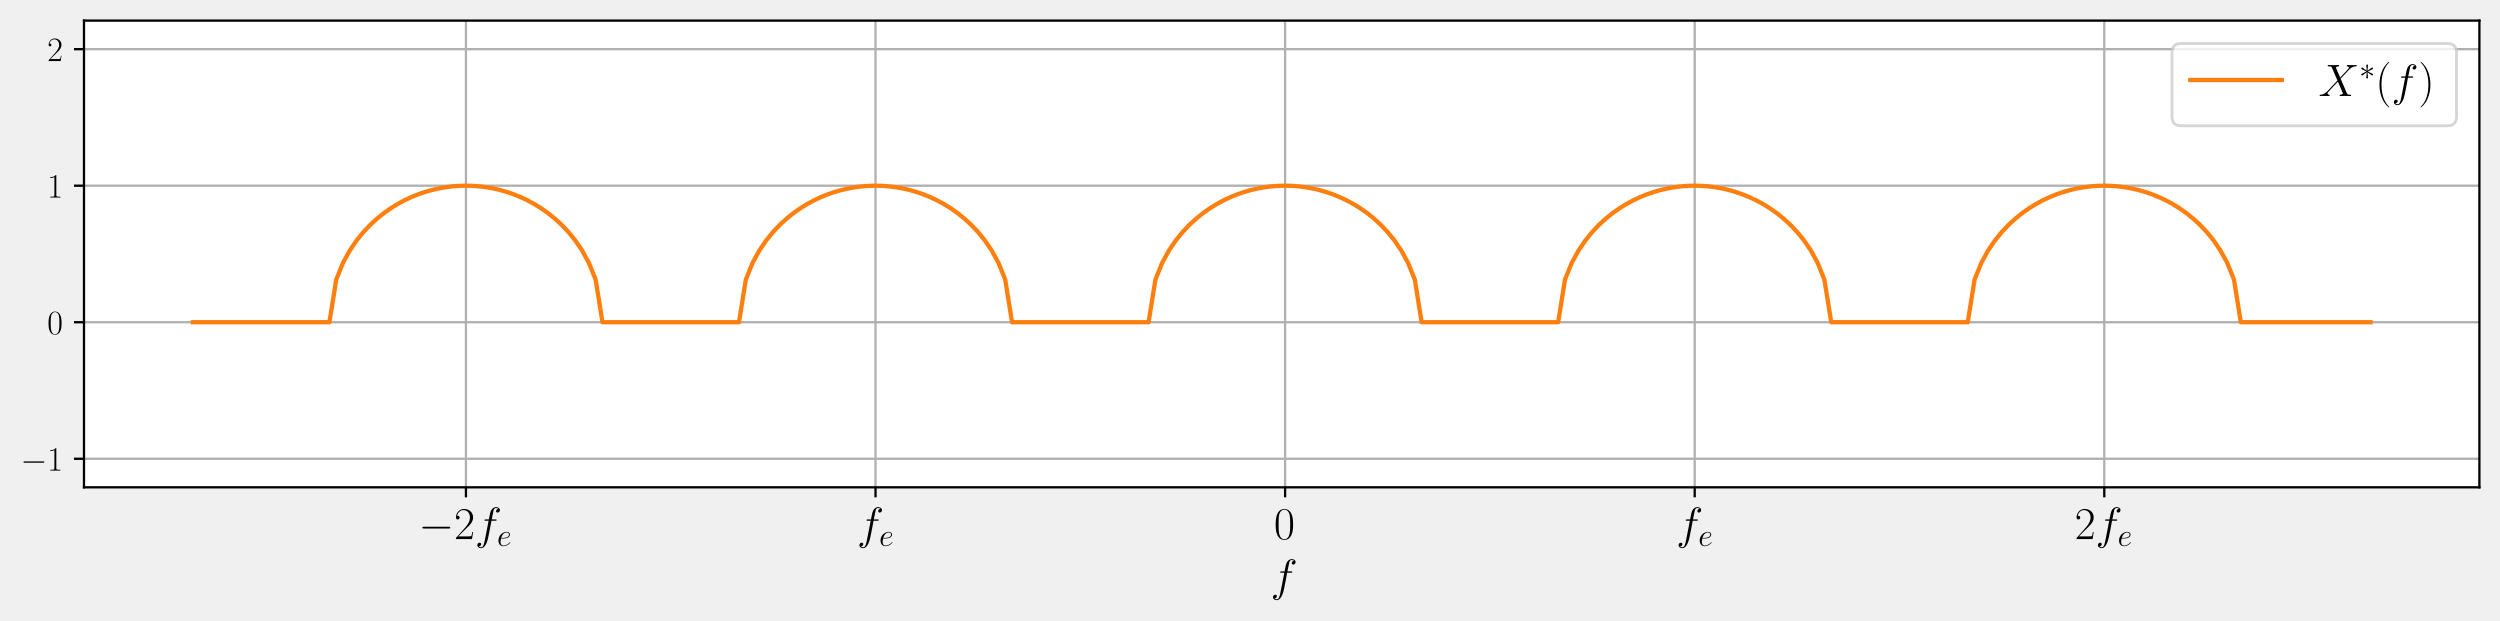
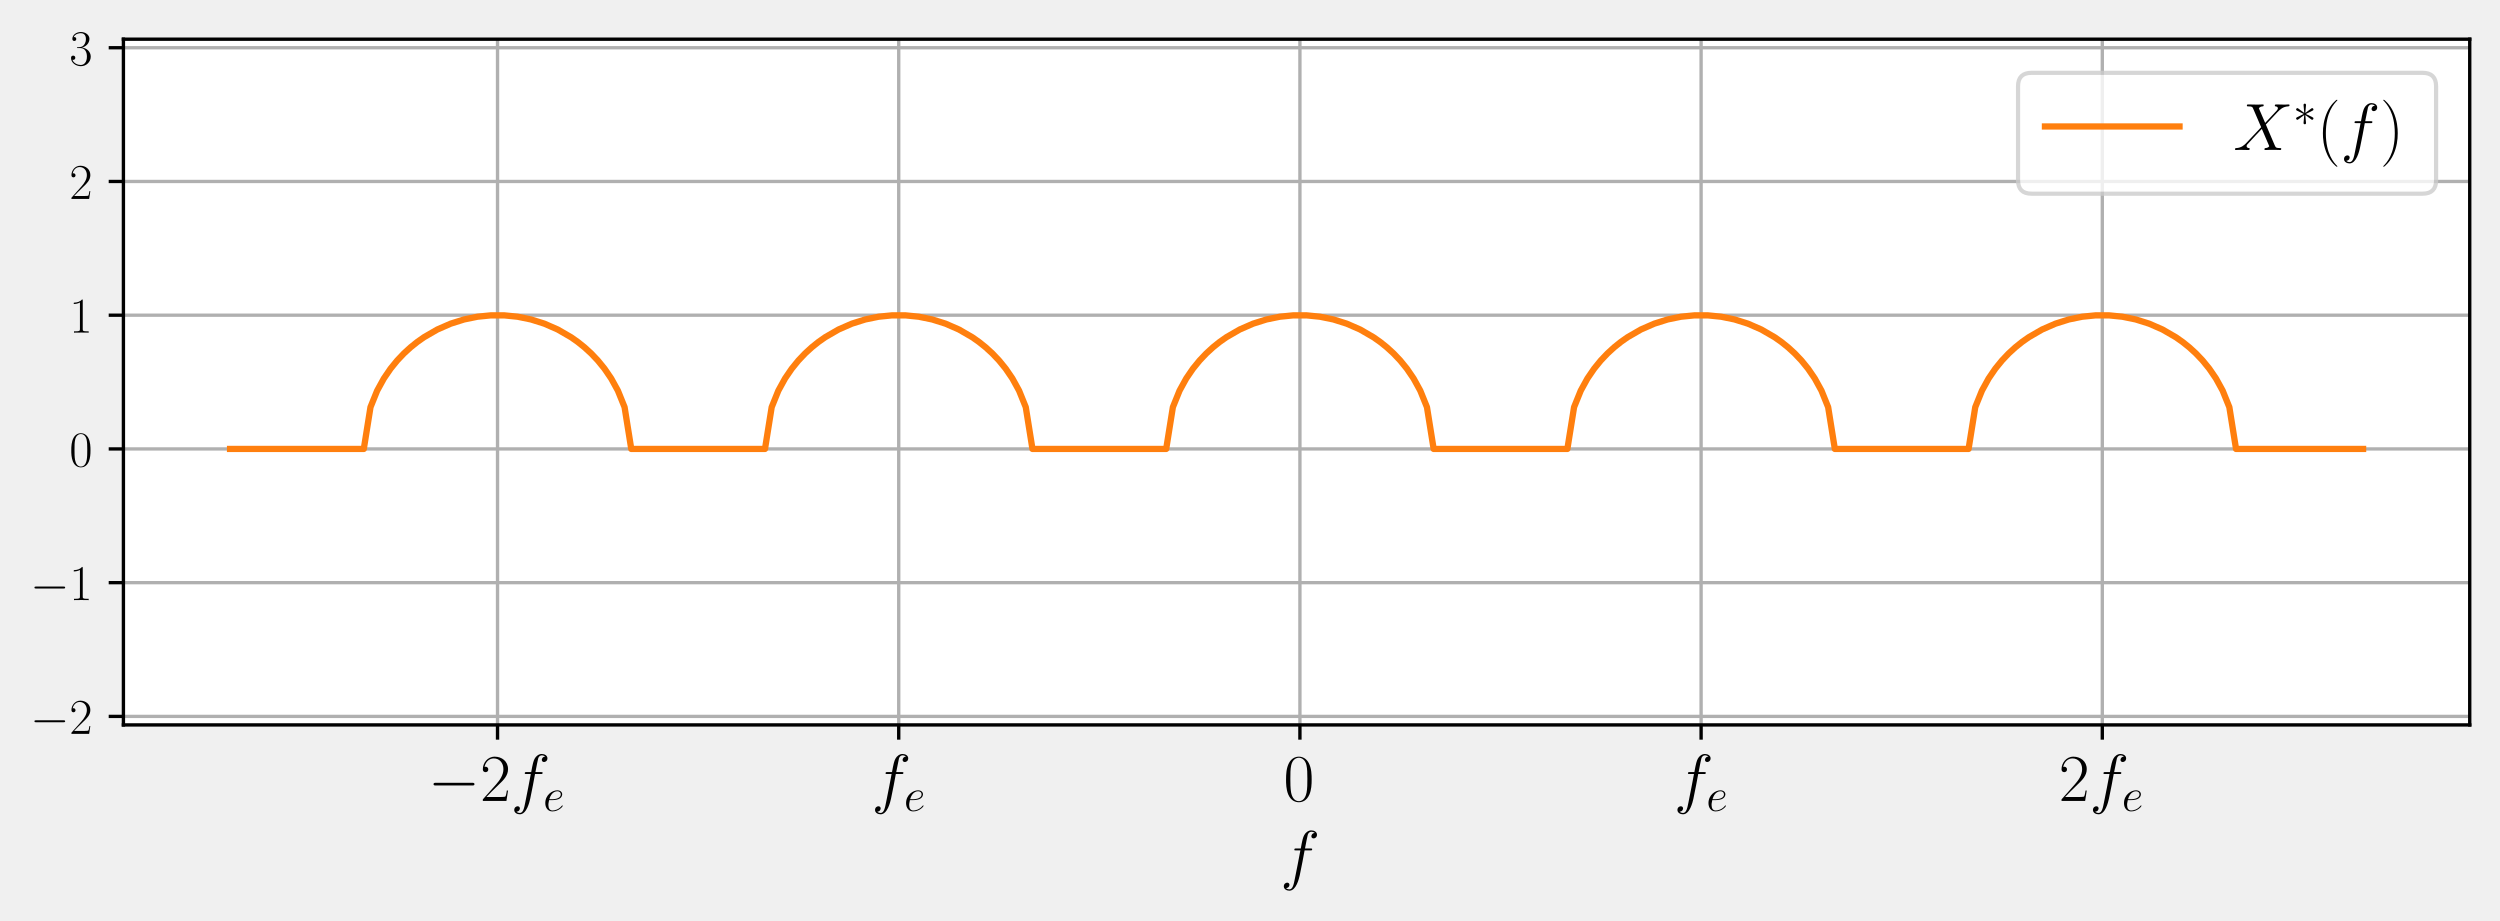
- <svg xmlns="http://www.w3.org/2000/svg" xmlns:xlink="http://www.w3.org/1999/xlink" height="216.818pt" version="1.1" viewBox="0 0 873.551 216.818" width="873.551pt">
+ <svg xmlns="http://www.w3.org/2000/svg" xmlns:xlink="http://www.w3.org/1999/xlink" height="218.939pt" version="1.1" viewBox="0 0 594.551 218.939" width="594.551pt">
  <defs>
    <style type="text/css">*{stroke-linecap:butt;stroke-linejoin:round;}</style>
  </defs>
  <g id="figure_1">
    <g id="patch_1">
-       <path d="M 0 216.818  L 873.551 216.818  L 873.551 0  L 0 0  z " style="fill:none;" />
+       <path d="M 0 218.939  L 594.551 218.939  L 594.551 -0  L 0 -0  z " style="fill:none;" />
    </g>
    <g id="axes_1">
      <g id="patch_2">
-         <path d="M 29.351 170.28  L 866.351 170.28  L 866.351 7.2  L 29.351 7.2  z " style="fill:#ffffff;" />
+         <path d="M 29.351 172.401  L 587.351 172.401  L 587.351 9.321  L 29.351 9.321  z " style="fill:#ffffff;" />
      </g>
      <g id="matplotlib.axis_1">
        <g id="xtick_1">
          <g id="line2d_1">
-             <path clip-path="url(#p3c7295d497)" d="M 162.809 170.28  L 162.809 7.2  " style="fill:none;stroke:#b0b0b0;stroke-linecap:square;stroke-width:0.8;" />
+             <path clip-path="url(#p5ac6baaa8f)" d="M 118.323 172.401  L 118.323 9.321  " style="fill:none;stroke:#b0b0b0;stroke-linecap:square;stroke-width:0.8;" />
          </g>
          <g id="line2d_2">
            <defs>
-               <path d="M 0 0  L 0 3.5  " id="mbf87433699" style="stroke:#000000;stroke-width:0.8;" />
+               <path d="M 0 0  L 0 3.5  " id="md7d4608003" style="stroke:#000000;stroke-width:0.8;" />
            </defs>
            <g>
-               <use style="stroke:#000000;stroke-width:0.8;" x="162.809" xlink:href="#mbf87433699" y="170.28" />
+               <use style="stroke:#000000;stroke-width:0.8;" x="118.323" xlink:href="#md7d4608003" y="172.401" />
            </g>
          </g>
          <g id="text_1">
-             <g transform="translate(146.2633 188.3496)scale(0.16 -0.16)">
+             <g transform="translate(101.7776 190.4705)scale(0.16 -0.16)">
              <defs>
                <path d="M 4218 1472  C 4326 1472 4442 1472 4442 1600  C 4442 1728 4326 1728 4218 1728  L 755 1728  C 646 1728 531 1728 531 1600  C 531 1472 646 1472 755 1472  L 4218 1472  z " id="CMSY10-0" transform="scale(0.015625)" />
                <path d="M 2669 990  L 2554 990  C 2490 537 2438 460 2413 422  C 2381 371 1920 371 1830 371  L 602 371  C 832 620 1280 1073 1824 1596  C 2214 1966 2669 2400 2669 3033  C 2669 3788 2067 4224 1395 4224  C 691 4224 262 3603 262 3027  C 262 2777 448 2745 525 2745  C 589 2745 781 2783 781 3007  C 781 3206 614 3264 525 3264  C 486 3264 448 3257 422 3244  C 544 3788 915 4057 1306 4057  C 1862 4057 2227 3616 2227 3033  C 2227 2477 1901 1998 1536 1583  L 262 147  L 262 0  L 2515 0  L 2669 990  z " id="CMR17-32" transform="scale(0.015625)" />
                <path d="M 2854 2566  C 2982 2566 3034 2566 3034 2687  C 3034 2752 2982 2752 2867 2752  L 2349 2752  C 2470 3398 2560 3846 2611 4051  C 2650 4204 2784 4351 2950 4351  C 3085 4351 3219 4294 3283 4236  C 3034 4211 2957 4025 2957 3916  C 2957 3788 3053 3712 3174 3712  C 3302 3712 3494 3820 3494 4064  C 3494 4332 3226 4480 2944 4480  C 2669 4480 2400 4275 2272 4025  C 2157 3801 2093 3573 1946 2752  L 1517 2752  C 1395 2752 1331 2752 1331 2636  C 1331 2566 1370 2566 1498 2566  L 1907 2566  C 1792 1977 1530 545 1382 -132  C 1274 -685 1178 -1152 858 -1152  C 838 -1152 653 -1152 538 -1031  C 864 -1005 864 -724 864 -717  C 864 -589 768 -512 646 -512  C 518 -512 326 -621 326 -865  C 326 -1140 608 -1280 858 -1280  C 1510 -1280 1779 -113 1850 203  C 1965 691 2278 2376 2310 2566  L 2854 2566  z " id="CMMI12-66" transform="scale(0.015625)" />
                <path d="M 1146 1472  C 1318 1472 1754 1484 2061 1600  C 2547 1786 2592 2160 2592 2275  C 2592 2559 2349 2816 1926 2816  C 1254 2816 288 2205 288 1066  C 288 400 672 -64 1254 -64  C 2125 -64 2675 609 2675 691  C 2675 729 2637 761 2611 761  C 2592 761 2586 755 2528 698  C 2118 159 1510 64 1267 64  C 902 64 710 349 710 818  C 710 907 710 1066 806 1472  L 1146 1472  z M 838 1600  C 1114 2591 1722 2687 1926 2687  C 2208 2687 2400 2520 2400 2275  C 2400 1600 1376 1600 1107 1600  L 838 1600  z " id="CMMI12-65" transform="scale(0.015625)" />
              </defs>
              <use transform="scale(0.996264)" xlink:href="#CMSY10-0" />
              <use transform="translate(77.48747 0)scale(0.996264)" xlink:href="#CMR17-32" />
              <use transform="translate(123.1779 0)scale(0.996264)" xlink:href="#CMMI12-66" />
              <use transform="translate(171.2612 -14.94392)scale(0.697382)" xlink:href="#CMMI12-65" />
            </g>
          </g>
        </g>
        <g id="xtick_2">
          <g id="line2d_3">
-             <path clip-path="url(#p3c7295d497)" d="M 305.926 170.28  L 305.926 7.2  " style="fill:none;stroke:#b0b0b0;stroke-linecap:square;stroke-width:0.8;" />
+             <path clip-path="url(#p5ac6baaa8f)" d="M 213.735 172.401  L 213.735 9.321  " style="fill:none;stroke:#b0b0b0;stroke-linecap:square;stroke-width:0.8;" />
          </g>
          <g id="line2d_4">
            <g>
-               <use style="stroke:#000000;stroke-width:0.8;" x="305.926" xlink:href="#mbf87433699" y="170.28" />
+               <use style="stroke:#000000;stroke-width:0.8;" x="213.735" xlink:href="#md7d4608003" y="172.401" />
            </g>
          </g>
          <g id="text_2">
-             <g transform="translate(299.482 188.3496)scale(0.16 -0.16)">
+             <g transform="translate(207.2904 190.4705)scale(0.16 -0.16)">
              <use transform="scale(0.996264)" xlink:href="#CMMI12-66" />
              <use transform="translate(48.08324 -14.94392)scale(0.697382)" xlink:href="#CMMI12-65" />
            </g>
          </g>
        </g>
        <g id="xtick_3">
          <g id="line2d_5">
-             <path clip-path="url(#p3c7295d497)" d="M 449.044 170.28  L 449.044 7.2  " style="fill:none;stroke:#b0b0b0;stroke-linecap:square;stroke-width:0.8;" />
+             <path clip-path="url(#p5ac6baaa8f)" d="M 309.147 172.401  L 309.147 9.321  " style="fill:none;stroke:#b0b0b0;stroke-linecap:square;stroke-width:0.8;" />
          </g>
          <g id="line2d_6">
            <g>
-               <use style="stroke:#000000;stroke-width:0.8;" x="449.044" xlink:href="#mbf87433699" y="170.28" />
+               <use style="stroke:#000000;stroke-width:0.8;" x="309.147" xlink:href="#md7d4608003" y="172.401" />
            </g>
          </g>
          <g id="text_3">
-             <g transform="translate(445.1421 188.3496)scale(0.16 -0.16)">
+             <g transform="translate(305.2446 190.4705)scale(0.16 -0.16)">
              <defs>
                <path d="M 2688 2038  C 2688 2430 2682 3099 2413 3613  C 2176 4063 1798 4224 1466 4224  C 1158 4224 768 4082 525 3620  C 269 3137 243 2539 243 2038  C 243 1671 250 1112 448 623  C 723 -39 1216 -128 1466 -128  C 1760 -128 2208 -7 2470 604  C 2662 1048 2688 1568 2688 2038  z M 1466 -26  C 1056 -26 813 328 723 816  C 653 1196 653 1749 653 2109  C 653 2604 653 3015 736 3407  C 858 3954 1216 4121 1466 4121  C 1728 4121 2067 3947 2189 3420  C 2272 3054 2278 2623 2278 2109  C 2278 1691 2278 1176 2202 797  C 2067 96 1690 -26 1466 -26  z " id="CMR17-30" transform="scale(0.015625)" />
              </defs>
              <use transform="scale(0.996264)" xlink:href="#CMR17-30" />
            </g>
          </g>
        </g>
        <g id="xtick_4">
          <g id="line2d_7">
-             <path clip-path="url(#p3c7295d497)" d="M 592.162 170.28  L 592.162 7.2  " style="fill:none;stroke:#b0b0b0;stroke-linecap:square;stroke-width:0.8;" />
+             <path clip-path="url(#p5ac6baaa8f)" d="M 404.558 172.401  L 404.558 9.321  " style="fill:none;stroke:#b0b0b0;stroke-linecap:square;stroke-width:0.8;" />
          </g>
          <g id="line2d_8">
            <g>
-               <use style="stroke:#000000;stroke-width:0.8;" x="592.162" xlink:href="#mbf87433699" y="170.28" />
+               <use style="stroke:#000000;stroke-width:0.8;" x="404.558" xlink:href="#md7d4608003" y="172.401" />
            </g>
          </g>
          <g id="text_4">
-             <g transform="translate(585.7174 188.3496)scale(0.16 -0.16)">
+             <g transform="translate(398.114 190.4705)scale(0.16 -0.16)">
              <use transform="scale(0.996264)" xlink:href="#CMMI12-66" />
              <use transform="translate(48.08324 -14.94392)scale(0.697382)" xlink:href="#CMMI12-65" />
            </g>
          </g>
        </g>
        <g id="xtick_5">
          <g id="line2d_9">
-             <path clip-path="url(#p3c7295d497)" d="M 735.28 170.28  L 735.28 7.2  " style="fill:none;stroke:#b0b0b0;stroke-linecap:square;stroke-width:0.8;" />
+             <path clip-path="url(#p5ac6baaa8f)" d="M 499.97 172.401  L 499.97 9.321  " style="fill:none;stroke:#b0b0b0;stroke-linecap:square;stroke-width:0.8;" />
          </g>
          <g id="line2d_10">
            <g>
-               <use style="stroke:#000000;stroke-width:0.8;" x="735.28" xlink:href="#mbf87433699" y="170.28" />
+               <use style="stroke:#000000;stroke-width:0.8;" x="499.97" xlink:href="#md7d4608003" y="172.401" />
            </g>
          </g>
          <g id="text_5">
-             <g transform="translate(724.9331 188.3496)scale(0.16 -0.16)">
+             <g transform="translate(489.6238 190.4705)scale(0.16 -0.16)">
              <use transform="scale(0.996264)" xlink:href="#CMR17-32" />
              <use transform="translate(45.69048 0)scale(0.996264)" xlink:href="#CMMI12-66" />
              <use transform="translate(93.77371 -14.94392)scale(0.697382)" xlink:href="#CMMI12-65" />
            </g>
          </g>
        </g>
        <g id="text_6">
-           <g transform="translate(444.0048 206.5187)scale(0.16 -0.16)">
+           <g transform="translate(304.5048 208.6396)scale(0.16 -0.16)">
            <use transform="scale(0.996264)" xlink:href="#CMMI12-66" />
          </g>
        </g>
      </g>
      <g id="matplotlib.axis_2">
        <g id="ytick_1">
          <g id="line2d_11">
-             <path clip-path="url(#p3c7295d497)" d="M 29.351 160.299  L 866.351 160.299  " style="fill:none;stroke:#b0b0b0;stroke-linecap:square;stroke-width:0.8;" />
+             <path clip-path="url(#p5ac6baaa8f)" d="M 29.351 170.371  L 587.351 170.371  " style="fill:none;stroke:#b0b0b0;stroke-linecap:square;stroke-width:0.8;" />
          </g>
          <g id="line2d_12">
            <defs>
-               <path d="M 0 0  L -3.5 0  " id="m9564bf46c1" style="stroke:#000000;stroke-width:0.8;" />
+               <path d="M 0 0  L -3.5 0  " id="mb90a2fb90b" style="stroke:#000000;stroke-width:0.8;" />
            </defs>
            <g>
-               <use style="stroke:#000000;stroke-width:0.8;" x="29.351" xlink:href="#m9564bf46c1" y="160.299" />
+               <use style="stroke:#000000;stroke-width:0.8;" x="29.351" xlink:href="#mb90a2fb90b" y="170.371" />
            </g>
          </g>
          <g id="text_7">
-             <g transform="translate(7.2 164.4499)scale(0.12 -0.12)">
+             <g transform="translate(7.2 174.5218)scale(0.12 -0.12)">
+               <use transform="scale(0.996264)" xlink:href="#CMSY10-0" />
+               <use transform="translate(77.48747 0)scale(0.996264)" xlink:href="#CMR17-32" />
+             </g>
+           </g>
+         </g>
+         <g id="ytick_2">
+           <g id="line2d_13">
+             <path clip-path="url(#p5ac6baaa8f)" d="M 29.351 138.567  L 587.351 138.567  " style="fill:none;stroke:#b0b0b0;stroke-linecap:square;stroke-width:0.8;" />
+           </g>
+           <g id="line2d_14">
+             <g>
+               <use style="stroke:#000000;stroke-width:0.8;" x="29.351" xlink:href="#mb90a2fb90b" y="138.567" />
+             </g>
+           </g>
+           <g id="text_8">
+             <g transform="translate(7.2 142.7179)scale(0.12 -0.12)">
              <defs>
                <path d="M 1702 4083  C 1702 4217 1696 4224 1606 4224  C 1357 3927 979 3833 621 3820  C 602 3820 570 3820 563 3808  C 557 3795 557 3782 557 3648  C 755 3648 1088 3686 1344 3839  L 1344 467  C 1344 243 1331 166 781 166  L 589 166  L 589 0  C 896 6 1216 12 1523 12  C 1830 12 2150 6 2458 0  L 2458 166  L 2266 166  C 1715 166 1702 236 1702 467  L 1702 4083  z " id="CMR17-31" transform="scale(0.015625)" />
              </defs>
              <use transform="scale(0.996264)" xlink:href="#CMSY10-0" />
              <use transform="translate(77.48747 0)scale(0.996264)" xlink:href="#CMR17-31" />
            </g>
          </g>
        </g>
-         <g id="ytick_2">
-           <g id="line2d_13">
-             <path clip-path="url(#p3c7295d497)" d="M 29.351 112.593  L 866.351 112.593  " style="fill:none;stroke:#b0b0b0;stroke-linecap:square;stroke-width:0.8;" />
-           </g>
-           <g id="line2d_14">
-             <g>
-               <use style="stroke:#000000;stroke-width:0.8;" x="29.351" xlink:href="#m9564bf46c1" y="112.593" />
-             </g>
-           </g>
-           <g id="text_8">
-             <g transform="translate(16.49849 116.744)scale(0.12 -0.12)">
-               <use transform="scale(0.996264)" xlink:href="#CMR17-30" />
-             </g>
-           </g>
-         </g>
        <g id="ytick_3">
          <g id="line2d_15">
-             <path clip-path="url(#p3c7295d497)" d="M 29.351 64.887  L 866.351 64.887  " style="fill:none;stroke:#b0b0b0;stroke-linecap:square;stroke-width:0.8;" />
+             <path clip-path="url(#p5ac6baaa8f)" d="M 29.351 106.763  L 587.351 106.763  " style="fill:none;stroke:#b0b0b0;stroke-linecap:square;stroke-width:0.8;" />
          </g>
          <g id="line2d_16">
            <g>
-               <use style="stroke:#000000;stroke-width:0.8;" x="29.351" xlink:href="#m9564bf46c1" y="64.887" />
+               <use style="stroke:#000000;stroke-width:0.8;" x="29.351" xlink:href="#mb90a2fb90b" y="106.763" />
            </g>
          </g>
          <g id="text_9">
-             <g transform="translate(16.49849 69.03814)scale(0.12 -0.12)">
-               <use transform="scale(0.996264)" xlink:href="#CMR17-31" />
+             <g transform="translate(16.49849 110.914)scale(0.12 -0.12)">
+               <use transform="scale(0.996264)" xlink:href="#CMR17-30" />
            </g>
          </g>
        </g>
        <g id="ytick_4">
          <g id="line2d_17">
-             <path clip-path="url(#p3c7295d497)" d="M 29.351 17.181  L 866.351 17.181  " style="fill:none;stroke:#b0b0b0;stroke-linecap:square;stroke-width:0.8;" />
+             <path clip-path="url(#p5ac6baaa8f)" d="M 29.351 74.959  L 587.351 74.959  " style="fill:none;stroke:#b0b0b0;stroke-linecap:square;stroke-width:0.8;" />
          </g>
          <g id="line2d_18">
            <g>
-               <use style="stroke:#000000;stroke-width:0.8;" x="29.351" xlink:href="#m9564bf46c1" y="17.181" />
+               <use style="stroke:#000000;stroke-width:0.8;" x="29.351" xlink:href="#mb90a2fb90b" y="74.959" />
            </g>
          </g>
          <g id="text_10">
-             <g transform="translate(16.49849 21.33224)scale(0.12 -0.12)">
+             <g transform="translate(16.49849 79.11004)scale(0.12 -0.12)">
+               <use transform="scale(0.996264)" xlink:href="#CMR17-31" />
+             </g>
+           </g>
+         </g>
+         <g id="ytick_5">
+           <g id="line2d_19">
+             <path clip-path="url(#p5ac6baaa8f)" d="M 29.351 43.155  L 587.351 43.155  " style="fill:none;stroke:#b0b0b0;stroke-linecap:square;stroke-width:0.8;" />
+           </g>
+           <g id="line2d_20">
+             <g>
+               <use style="stroke:#000000;stroke-width:0.8;" x="29.351" xlink:href="#mb90a2fb90b" y="43.155" />
+             </g>
+           </g>
+           <g id="text_11">
+             <g transform="translate(16.49849 47.30611)scale(0.12 -0.12)">
              <use transform="scale(0.996264)" xlink:href="#CMR17-32" />
            </g>
          </g>
        </g>
-       </g>
-       <g id="line2d_19">
-         <path clip-path="url(#p3c7295d497)" d="M 67.397 112.593  L 115.103 112.593  L 117.488 97.697  L 119.873 91.798  L 122.259 87.462  L 124.644 83.969  L 127.029 81.038  L 129.415 78.524  L 131.8 76.34  L 134.185 74.428  L 136.57 72.751  L 138.956 71.278  L 141.341 69.99  L 143.726 68.87  L 146.112 67.904  L 148.497 67.084  L 150.882 66.402  L 153.268 65.851  L 155.653 65.427  L 158.038 65.126  L 160.423 64.947  L 162.809 64.887  L 165.194 64.947  L 167.579 65.126  L 169.965 65.427  L 172.35 65.851  L 174.735 66.402  L 177.121 67.084  L 179.506 67.904  L 181.891 68.87  L 184.276 69.99  L 186.662 71.278  L 189.047 72.751  L 191.432 74.428  L 193.818 76.34  L 196.203 78.524  L 198.588 81.038  L 200.973 83.969  L 203.359 87.462  L 205.744 91.798  L 208.129 97.697  L 210.515 112.593  L 258.221 112.593  L 260.606 97.697  L 262.991 91.798  L 265.376 87.462  L 267.762 83.969  L 270.147 81.038  L 272.532 78.524  L 274.918 76.34  L 277.303 74.428  L 279.688 72.751  L 282.073 71.278  L 284.459 69.99  L 286.844 68.87  L 289.229 67.904  L 291.615 67.084  L 294 66.402  L 296.385 65.851  L 298.771 65.427  L 301.156 65.126  L 303.541 64.947  L 305.926 64.887  L 308.312 64.947  L 310.697 65.126  L 313.082 65.427  L 315.468 65.851  L 317.853 66.402  L 320.238 67.084  L 322.623 67.904  L 325.009 68.87  L 327.394 69.99  L 329.779 71.278  L 332.165 72.751  L 334.55 74.428  L 336.935 76.34  L 339.321 78.524  L 341.706 81.038  L 344.091 83.969  L 346.476 87.462  L 348.862 91.798  L 351.247 97.697  L 353.632 112.593  L 401.338 112.593  L 403.724 97.697  L 406.109 91.798  L 408.494 87.462  L 410.879 83.969  L 413.265 81.038  L 415.65 78.524  L 418.035 76.34  L 420.421 74.428  L 422.806 72.751  L 425.191 71.278  L 427.576 69.99  L 429.962 68.87  L 432.347 67.904  L 434.732 67.084  L 437.118 66.402  L 439.503 65.851  L 441.888 65.427  L 444.274 65.126  L 446.659 64.947  L 449.044 64.887  L 451.429 64.947  L 453.815 65.126  L 456.2 65.427  L 458.585 65.851  L 460.971 66.402  L 463.356 67.084  L 465.741 67.904  L 468.126 68.87  L 470.512 69.99  L 472.897 71.278  L 475.282 72.751  L 477.668 74.428  L 480.053 76.34  L 482.438 78.524  L 484.824 81.038  L 487.209 83.969  L 489.594 87.462  L 491.979 91.798  L 494.365 97.697  L 496.75 112.593  L 544.456 112.593  L 546.841 97.697  L 549.227 91.798  L 551.612 87.462  L 553.997 83.969  L 556.382 81.038  L 558.768 78.524  L 561.153 76.34  L 563.538 74.428  L 565.924 72.751  L 568.309 71.278  L 570.694 69.99  L 573.079 68.87  L 575.465 67.904  L 577.85 67.084  L 580.235 66.402  L 582.621 65.851  L 585.006 65.427  L 587.391 65.126  L 589.777 64.947  L 592.162 64.887  L 594.547 64.947  L 596.932 65.126  L 599.318 65.427  L 601.703 65.851  L 604.088 66.402  L 606.474 67.084  L 608.859 67.904  L 611.244 68.87  L 613.629 69.99  L 616.015 71.278  L 618.4 72.751  L 620.785 74.428  L 623.171 76.34  L 625.556 78.524  L 627.941 81.038  L 630.327 83.969  L 632.712 87.462  L 635.097 91.798  L 637.482 97.697  L 639.868 112.593  L 687.574 112.593  L 689.959 97.697  L 692.344 91.798  L 694.73 87.462  L 697.115 83.969  L 699.5 81.038  L 701.885 78.524  L 704.271 76.34  L 706.656 74.428  L 709.041 72.751  L 711.427 71.278  L 713.812 69.99  L 716.197 68.87  L 718.582 67.904  L 720.968 67.084  L 723.353 66.402  L 725.738 65.851  L 728.124 65.427  L 730.509 65.126  L 732.894 64.947  L 735.28 64.887  L 737.665 64.947  L 740.05 65.126  L 742.435 65.427  L 744.821 65.851  L 747.206 66.402  L 749.591 67.084  L 751.977 67.904  L 754.362 68.87  L 756.747 69.99  L 759.132 71.278  L 761.518 72.751  L 763.903 74.428  L 766.288 76.34  L 768.674 78.524  L 771.059 81.038  L 773.444 83.969  L 775.83 87.462  L 778.215 91.798  L 780.6 97.697  L 782.985 112.593  L 828.306 112.593  L 828.306 112.593  " style="fill:none;stroke:#ff7f0e;stroke-linecap:square;stroke-width:1.5;" />
+         <g id="ytick_6">
+           <g id="line2d_21">
+             <path clip-path="url(#p5ac6baaa8f)" d="M 29.351 11.351  L 587.351 11.351  " style="fill:none;stroke:#b0b0b0;stroke-linecap:square;stroke-width:0.8;" />
+           </g>
+           <g id="line2d_22">
+             <g>
+               <use style="stroke:#000000;stroke-width:0.8;" x="29.351" xlink:href="#mb90a2fb90b" y="11.351" />
+             </g>
+           </g>
+           <g id="text_12">
+             <g transform="translate(16.49849 15.50218)scale(0.12 -0.12)">
+               <defs>
+                 <path d="M 1414 2176  C 1984 2176 2234 1673 2234 1094  C 2234 322 1824 25 1453 25  C 1114 25 563 193 390 691  C 422 678 454 678 486 678  C 640 678 755 780 755 947  C 755 1132 614 1216 486 1216  C 378 1216 211 1164 211 927  C 211 335 787 -128 1466 -128  C 2176 -128 2720 432 2720 1087  C 2720 1718 2208 2176 1600 2246  C 2086 2347 2554 2776 2554 3353  C 2554 3856 2048 4224 1472 4224  C 890 4224 378 3862 378 3347  C 378 3123 544 3084 627 3084  C 762 3084 877 3167 877 3334  C 877 3500 762 3584 627 3584  C 602 3584 570 3584 544 3571  C 730 3999 1235 4076 1459 4076  C 1683 4076 2106 3966 2106 3347  C 2106 3167 2080 2851 1862 2574  C 1670 2329 1453 2316 1242 2297  C 1210 2297 1062 2284 1037 2284  C 992 2278 966 2272 966 2227  C 966 2182 973 2176 1101 2176  L 1414 2176  z " id="CMR17-33" transform="scale(0.015625)" />
+               </defs>
+               <use transform="scale(0.996264)" xlink:href="#CMR17-33" />
+             </g>
+           </g>
+         </g>
+       </g>
+       <g id="line2d_23">
+         <path clip-path="url(#p5ac6baaa8f)" d="M 54.715 106.763  L 86.519 106.763  L 88.109 96.832  L 89.699 92.9  L 91.29 90.009  L 92.88 87.681  L 94.47 85.727  L 96.06 84.05  L 97.65 82.594  L 99.241 81.32  L 100.831 80.201  L 104.011 78.361  L 107.192 76.971  L 110.372 75.969  L 113.552 75.319  L 116.733 74.999  L 119.913 74.999  L 123.094 75.319  L 126.274 75.969  L 129.454 76.971  L 132.635 78.361  L 135.815 80.201  L 137.405 81.32  L 138.996 82.594  L 140.586 84.05  L 142.176 85.727  L 143.766 87.681  L 145.356 90.009  L 146.947 92.9  L 148.537 96.832  L 150.127 106.763  L 181.931 106.763  L 183.521 96.832  L 185.111 92.9  L 186.701 90.009  L 188.292 87.681  L 189.882 85.727  L 191.472 84.05  L 193.062 82.594  L 194.652 81.32  L 196.243 80.201  L 199.423 78.361  L 202.603 76.971  L 205.784 75.969  L 208.964 75.319  L 212.145 74.999  L 215.325 74.999  L 218.505 75.319  L 221.686 75.969  L 224.866 76.971  L 228.047 78.361  L 231.227 80.201  L 232.817 81.32  L 234.407 82.594  L 235.998 84.05  L 237.588 85.727  L 239.178 87.681  L 240.768 90.009  L 242.358 92.9  L 243.949 96.832  L 245.539 106.763  L 277.343 106.763  L 278.933 96.832  L 280.523 92.9  L 282.113 90.009  L 283.703 87.681  L 285.294 85.727  L 286.884 84.05  L 288.474 82.594  L 290.064 81.32  L 291.654 80.201  L 294.835 78.361  L 298.015 76.971  L 301.196 75.969  L 304.376 75.319  L 307.556 74.999  L 310.737 74.999  L 313.917 75.319  L 317.098 75.969  L 320.278 76.971  L 323.458 78.361  L 326.639 80.201  L 328.229 81.32  L 329.819 82.594  L 331.409 84.05  L 333 85.727  L 334.59 87.681  L 336.18 90.009  L 337.77 92.9  L 339.36 96.832  L 340.951 106.763  L 372.754 106.763  L 374.345 96.832  L 375.935 92.9  L 377.525 90.009  L 379.115 87.681  L 380.705 85.727  L 382.296 84.05  L 383.886 82.594  L 385.476 81.32  L 387.066 80.201  L 390.247 78.361  L 393.427 76.971  L 396.607 75.969  L 399.788 75.319  L 402.968 74.999  L 406.149 74.999  L 409.329 75.319  L 412.509 75.969  L 415.69 76.971  L 418.87 78.361  L 422.051 80.201  L 423.641 81.32  L 425.231 82.594  L 426.821 84.05  L 428.411 85.727  L 430.002 87.681  L 431.592 90.009  L 433.182 92.9  L 434.772 96.832  L 436.362 106.763  L 468.166 106.763  L 469.756 96.832  L 471.347 92.9  L 472.937 90.009  L 474.527 87.681  L 476.117 85.727  L 477.707 84.05  L 479.298 82.594  L 480.888 81.32  L 482.478 80.201  L 485.658 78.361  L 488.839 76.971  L 492.019 75.969  L 495.2 75.319  L 498.38 74.999  L 501.56 74.999  L 504.741 75.319  L 507.921 75.969  L 511.102 76.971  L 514.282 78.361  L 517.462 80.201  L 519.053 81.32  L 520.643 82.594  L 522.233 84.05  L 523.823 85.727  L 525.413 87.681  L 527.004 90.009  L 528.594 92.9  L 530.184 96.832  L 531.774 106.763  L 561.988 106.763  L 561.988 106.763  " style="fill:none;stroke:#ff7f0e;stroke-linecap:square;stroke-width:1.5;" />
      </g>
      <g id="patch_3">
-         <path d="M 29.351 170.28  L 29.351 7.2  " style="fill:none;stroke:#000000;stroke-linecap:square;stroke-linejoin:miter;stroke-width:0.8;" />
+         <path d="M 29.351 172.401  L 29.351 9.321  " style="fill:none;stroke:#000000;stroke-linecap:square;stroke-linejoin:miter;stroke-width:0.8;" />
      </g>
      <g id="patch_4">
-         <path d="M 866.351 170.28  L 866.351 7.2  " style="fill:none;stroke:#000000;stroke-linecap:square;stroke-linejoin:miter;stroke-width:0.8;" />
+         <path d="M 587.351 172.401  L 587.351 9.321  " style="fill:none;stroke:#000000;stroke-linecap:square;stroke-linejoin:miter;stroke-width:0.8;" />
      </g>
      <g id="patch_5">
-         <path d="M 29.351 170.28  L 866.351 170.28  " style="fill:none;stroke:#000000;stroke-linecap:square;stroke-linejoin:miter;stroke-width:0.8;" />
+         <path d="M 29.351 172.401  L 587.351 172.401  " style="fill:none;stroke:#000000;stroke-linecap:square;stroke-linejoin:miter;stroke-width:0.8;" />
      </g>
      <g id="patch_6">
-         <path d="M 29.351 7.2  L 866.351 7.2  " style="fill:none;stroke:#000000;stroke-linecap:square;stroke-linejoin:miter;stroke-width:0.8;" />
+         <path d="M 29.351 9.321  L 587.351 9.321  " style="fill:none;stroke:#000000;stroke-linecap:square;stroke-linejoin:miter;stroke-width:0.8;" />
      </g>
      <g id="legend_1">
        <g id="patch_7">
-           <path d="M 762.133 43.94  L 855.151 43.94  Q 858.351 43.94 858.351 40.74  L 858.351 18.4  Q 858.351 15.2 855.151 15.2  L 762.133 15.2  Q 758.933 15.2 758.933 18.4  L 758.933 40.74  Q 758.933 43.94 762.133 43.94  z " style="fill:#ffffff;opacity:0.8;stroke:#cccccc;stroke-linejoin:miter;" />
-         </g>
-         <g id="line2d_20">
-           <path d="M 765.333 27.955  L 797.333 27.955  " style="fill:none;stroke:#ff7f0e;stroke-linecap:square;stroke-width:1.5;" />
-         </g>
-         <g id="line2d_21" />
-         <g id="text_11">
-           <g transform="translate(810.1327 33.55517)scale(0.16 -0.16)">
+           <path d="M 483.133 46.061  L 576.151 46.061  Q 579.351 46.061 579.351 42.861  L 579.351 20.521  Q 579.351 17.321 576.151 17.321  L 483.133 17.321  Q 479.933 17.321 479.933 20.521  L 479.933 42.861  Q 479.933 46.061 483.133 46.061  z " style="fill:#ffffff;opacity:0.8;stroke:#cccccc;stroke-linejoin:miter;" />
+         </g>
+         <g id="line2d_24">
+           <path d="M 486.333 30.076  L 518.333 30.076  " style="fill:none;stroke:#ff7f0e;stroke-linecap:square;stroke-width:1.5;" />
+         </g>
+         <g id="line2d_25" />
+         <g id="text_13">
+           <g transform="translate(531.1327 35.67609)scale(0.16 -0.16)">
            <defs>
              <path d="M 3040 2586  L 2438 3981  C 2522 4134 2714 4159 2790 4166  C 2829 4166 2899 4172 2899 4281  C 2899 4352 2842 4352 2803 4352  C 2694 4352 2566 4339 2458 4339  L 2086 4339  C 1696 4339 1414 4352 1408 4352  C 1357 4352 1293 4352 1293 4230  C 1293 4166 1350 4166 1434 4166  C 1805 4166 1830 4102 1894 3949  L 2656 2179  L 1267 701  C 1037 453 762 211 288 185  C 211 179 160 179 160 64  C 160 44 166 0 237 0  C 326 0 422 12 512 12  L 813 12  C 1018 12 1242 0 1440 0  C 1485 0 1562 0 1562 115  C 1562 179 1517 185 1478 185  C 1350 198 1267 268 1267 370  C 1267 478 1344 555 1530 746  L 2099 1363  C 2240 1510 2579 1879 2720 2019  L 3392 453  C 3398 440 3424 376 3424 370  C 3424 312 3283 198 3078 185  C 3040 185 2970 179 2970 64  C 2970 0 3034 0 3066 0  C 3174 0 3302 12 3411 12  L 4115 12  C 4230 12 4352 0 4461 0  C 4506 0 4576 0 4576 121  C 4576 185 4512 185 4454 185  C 4070 191 4058 223 3949 459  L 3104 2433  L 3917 3300  C 3981 3363 4128 3523 4186 3586  C 4461 3873 4717 4134 5235 4166  C 5299 4172 5363 4172 5363 4281  C 5363 4352 5306 4352 5280 4352  C 5190 4352 5094 4339 5005 4339  L 4710 4339  C 4506 4339 4282 4352 4083 4352  C 4038 4352 3962 4352 3962 4236  C 3962 4172 4006 4166 4045 4166  C 4147 4153 4256 4102 4256 3981  L 4250 3968  C 4243 3924 4230 3860 4160 3784  L 3040 2586  z " id="CMMI12-58" transform="scale(0.015625)" />
              <path d="M 1760 2762  C 1766 2853 1766 3008 1600 3008  C 1498 3008 1414 2924 1434 2840  L 1434 2755  L 1523 1740  L 704 2349  C 646 2382 634 2395 589 2395  C 499 2395 416 2303 416 2212  C 416 2107 480 2081 544 2048  L 1453 1603  L 570 1164  C 467 1112 416 1085 416 987  C 416 889 499 804 589 804  C 634 804 646 804 806 928  L 1523 1459  L 1427 359  C 1427 224 1542 192 1594 192  C 1670 192 1766 236 1766 359  L 1670 1459  L 2490 850  C 2547 817 2560 804 2605 804  C 2694 804 2778 896 2778 987  C 2778 1085 2720 1118 2643 1157  C 2259 1354 2246 1354 1741 1596  L 2624 2035  C 2726 2087 2778 2113 2778 2212  C 2778 2310 2694 2395 2605 2395  C 2560 2395 2547 2395 2387 2271  L 1670 1740  L 1760 2762  z " id="CMSY10-3" transform="scale(0.015625)" />
              <path d="M 1958 -1562  C 1958 -1556 1958 -1543 1939 -1524  C 1645 -1223 858 -403 858 1596  C 858 3595 1632 4408 1946 4729  C 1946 4735 1958 4748 1958 4767  C 1958 4787 1939 4800 1914 4800  C 1843 4800 1299 4325 986 3620  C 666 2909 576 2218 576 1603  C 576 1141 621 360 1005 -467  C 1312 -1133 1837 -1600 1914 -1600  C 1946 -1600 1958 -1588 1958 -1562  z " id="CMR17-28" transform="scale(0.015625)" />
              <path d="M 1683 1596  C 1683 2057 1638 2839 1254 3665  C 947 4332 422 4800 346 4800  C 326 4800 301 4793 301 4761  C 301 4748 307 4742 314 4729  C 621 4408 1402 3595 1402 1603  C 1402 -396 627 -1210 314 -1530  C 307 -1543 301 -1549 301 -1562  C 301 -1594 326 -1600 346 -1600  C 416 -1600 960 -1127 1274 -422  C 1594 289 1683 981 1683 1596  z " id="CMR17-29" transform="scale(0.015625)" />
            </defs>
            <use transform="scale(0.996264)" xlink:href="#CMMI12-58" />
            <use transform="translate(88.79256 36.15364)scale(0.697382)" xlink:href="#CMSY10-3" />
            <use transform="translate(124.1599 0)scale(0.996264)" xlink:href="#CMR17-28" />
            <use transform="translate(159.4407 0)scale(0.996264)" xlink:href="#CMMI12-66" />
            <use transform="translate(218.161 0)scale(0.996264)" xlink:href="#CMR17-29" />
          </g>
        </g>
      </g>
    </g>
  </g>
  <defs>
-     <clipPath id="p3c7295d497">
-       <rect height="163.08" width="837" x="29.351" y="7.2" />
+     <clipPath id="p5ac6baaa8f">
+       <rect height="163.08" width="558" x="29.351" y="9.321" />
    </clipPath>
  </defs>
</svg>
